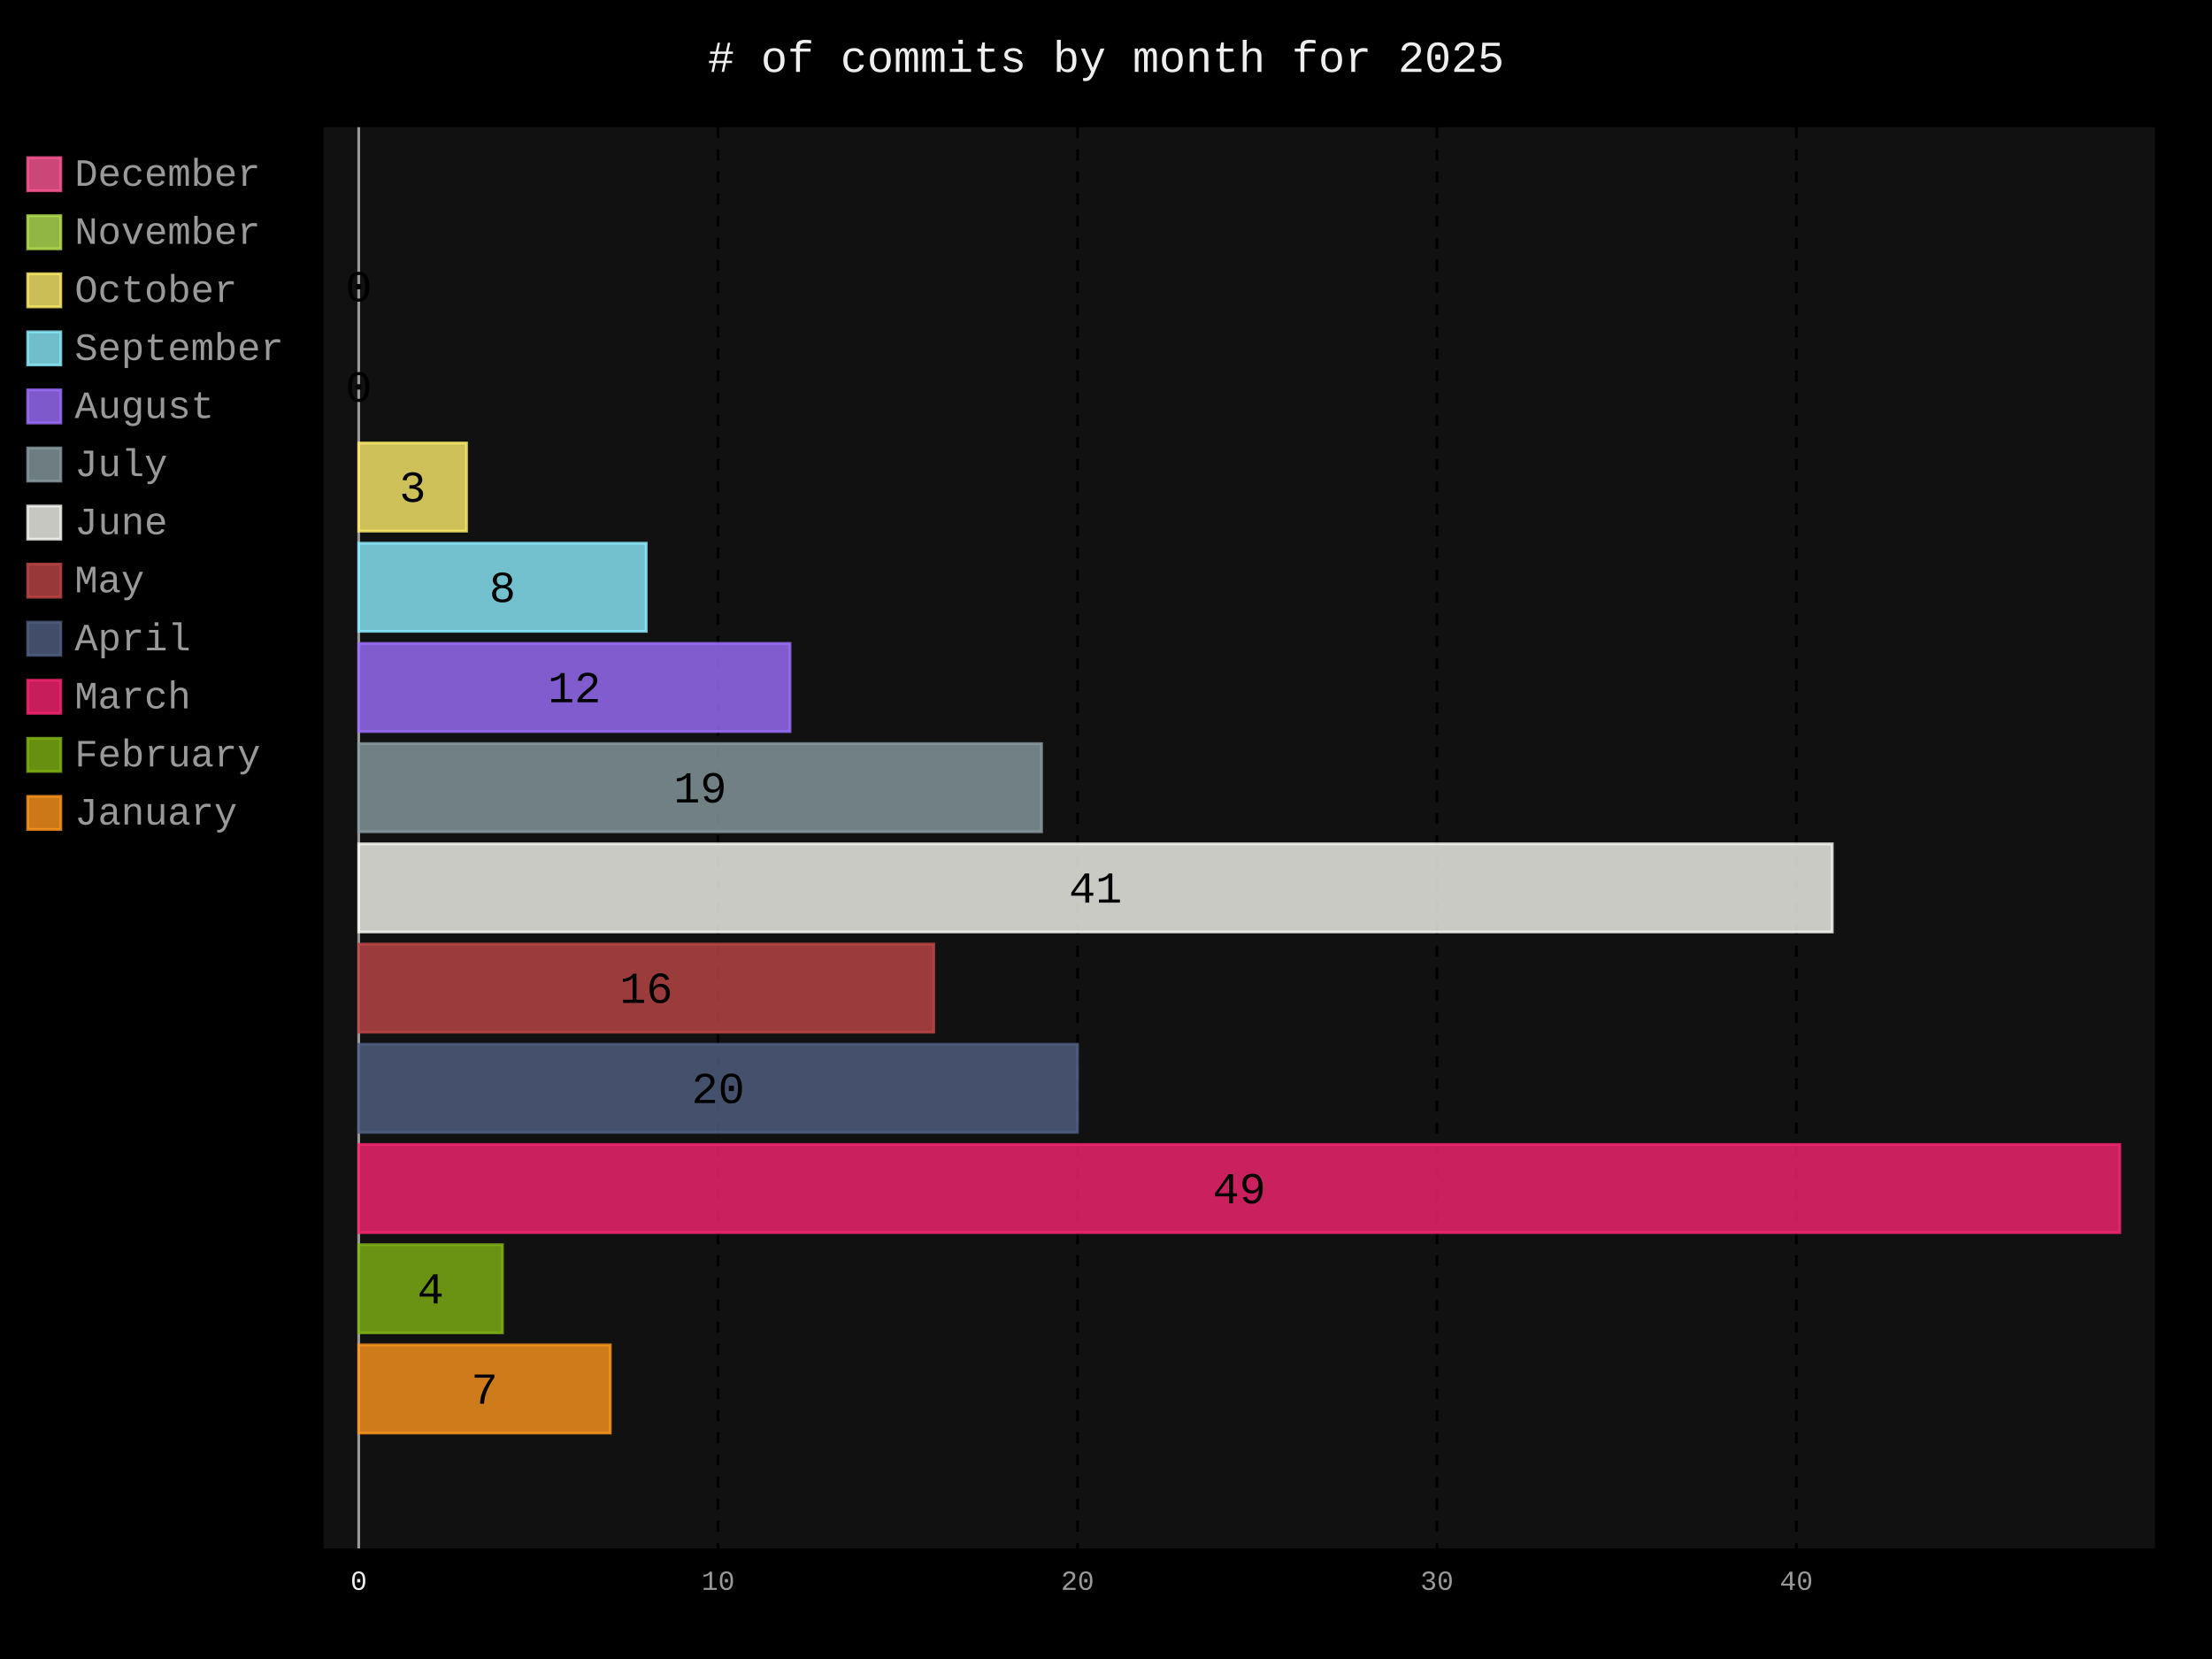
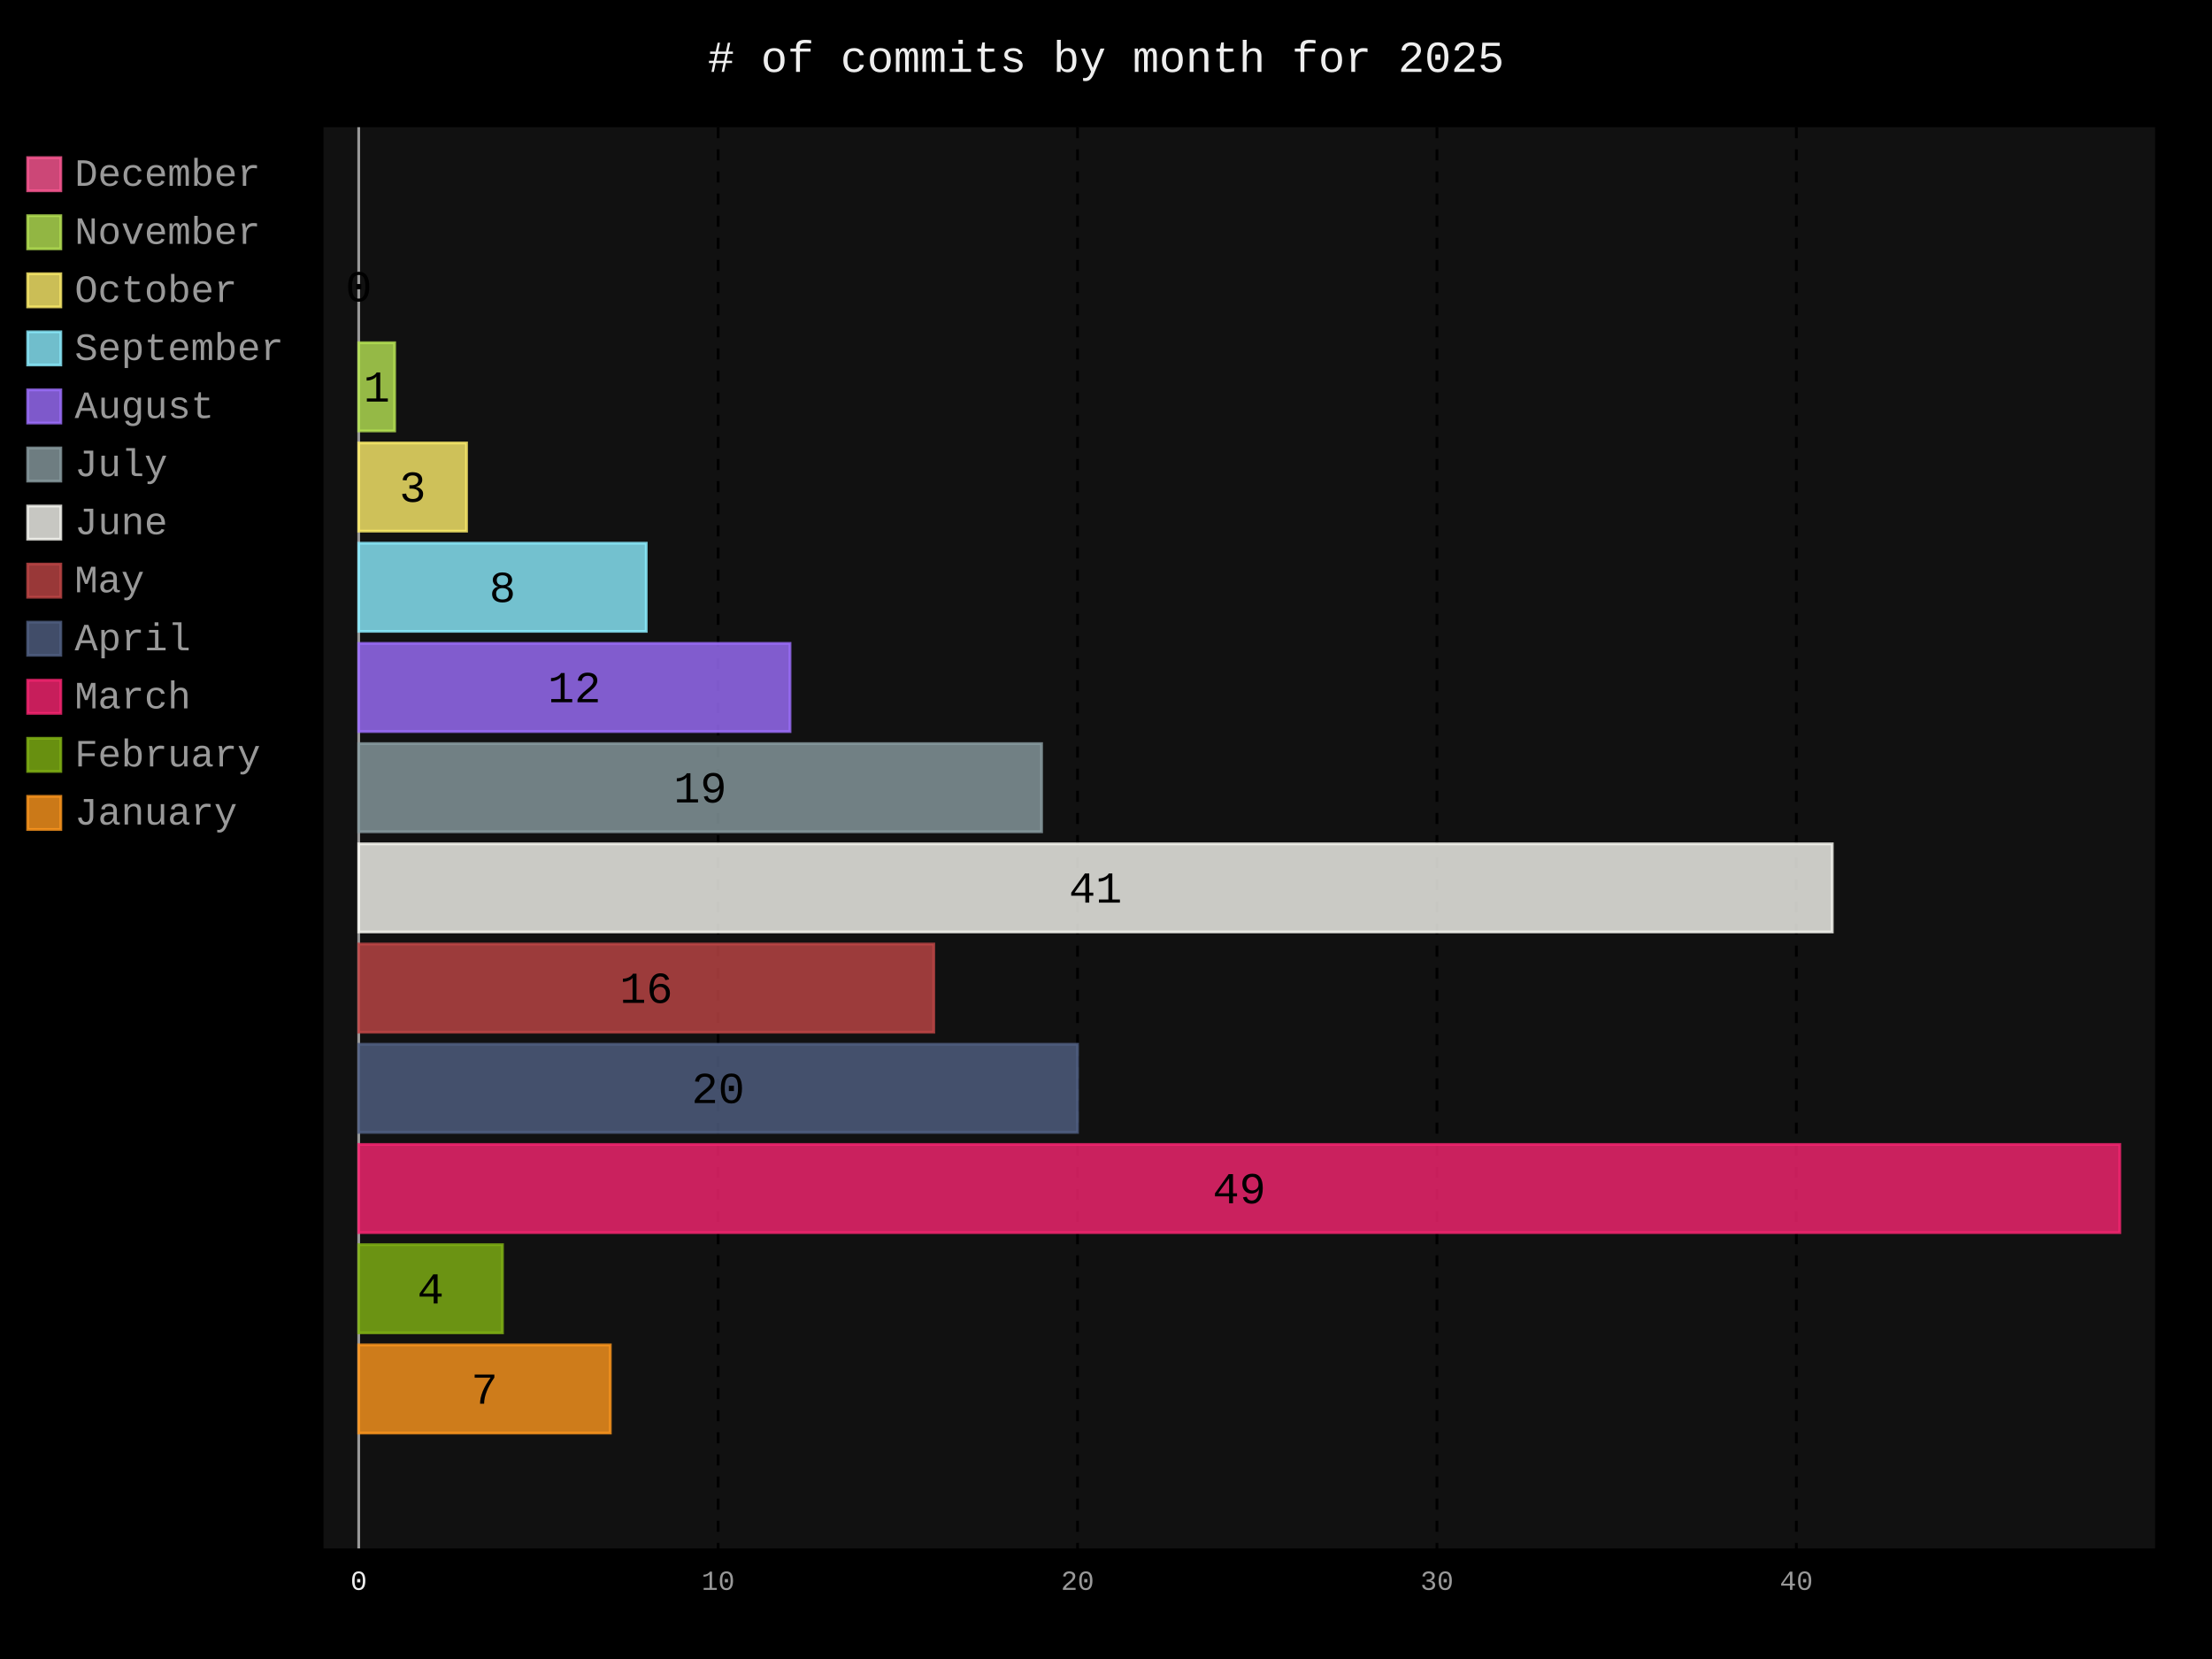
- <svg xmlns="http://www.w3.org/2000/svg" id="chart-522cd60e-125b-4e2e-a0ca-8d916406f095" class="pygal-chart" viewBox="0 0 800 600">
+ <svg xmlns="http://www.w3.org/2000/svg" id="chart-209bf6aa-4533-4edb-8713-da2b70c825f6" class="pygal-chart" viewBox="0 0 800 600">
  <defs>
-     <style type="text/css">#chart-522cd60e-125b-4e2e-a0ca-8d916406f095{-webkit-user-select:none;-webkit-font-smoothing:antialiased;font-family:Consolas,"Liberation Mono",Menlo,Courier,monospace}#chart-522cd60e-125b-4e2e-a0ca-8d916406f095 .title{font-family:Consolas,"Liberation Mono",Menlo,Courier,monospace;font-size:16px}#chart-522cd60e-125b-4e2e-a0ca-8d916406f095 .legends .legend text{font-family:Consolas,"Liberation Mono",Menlo,Courier,monospace;font-size:14px}#chart-522cd60e-125b-4e2e-a0ca-8d916406f095 .axis text{font-family:Consolas,"Liberation Mono",Menlo,Courier,monospace;font-size:10px}#chart-522cd60e-125b-4e2e-a0ca-8d916406f095 .axis text.major{font-family:Consolas,"Liberation Mono",Menlo,Courier,monospace;font-size:10px}#chart-522cd60e-125b-4e2e-a0ca-8d916406f095 .text-overlay text.value{font-family:Consolas,"Liberation Mono",Menlo,Courier,monospace;font-size:16px}#chart-522cd60e-125b-4e2e-a0ca-8d916406f095 .text-overlay text.label{font-family:Consolas,"Liberation Mono",Menlo,Courier,monospace;font-size:10px}#chart-522cd60e-125b-4e2e-a0ca-8d916406f095 .tooltip{font-family:Consolas,"Liberation Mono",Menlo,Courier,monospace;font-size:14px}#chart-522cd60e-125b-4e2e-a0ca-8d916406f095 text.no_data{font-family:Consolas,"Liberation Mono",Menlo,Courier,monospace;font-size:64px}
- #chart-522cd60e-125b-4e2e-a0ca-8d916406f095{background-color:black}#chart-522cd60e-125b-4e2e-a0ca-8d916406f095 path,#chart-522cd60e-125b-4e2e-a0ca-8d916406f095 line,#chart-522cd60e-125b-4e2e-a0ca-8d916406f095 rect,#chart-522cd60e-125b-4e2e-a0ca-8d916406f095 circle{-webkit-transition:250ms;-moz-transition:250ms;transition:250ms}#chart-522cd60e-125b-4e2e-a0ca-8d916406f095 .graph &gt; .background{fill:black}#chart-522cd60e-125b-4e2e-a0ca-8d916406f095 .plot &gt; .background{fill:#111}#chart-522cd60e-125b-4e2e-a0ca-8d916406f095 .graph{fill:#999}#chart-522cd60e-125b-4e2e-a0ca-8d916406f095 text.no_data{fill:#eee}#chart-522cd60e-125b-4e2e-a0ca-8d916406f095 .title{fill:#eee}#chart-522cd60e-125b-4e2e-a0ca-8d916406f095 .legends .legend text{fill:#999}#chart-522cd60e-125b-4e2e-a0ca-8d916406f095 .legends .legend:hover text{fill:#eee}#chart-522cd60e-125b-4e2e-a0ca-8d916406f095 .axis .line{stroke:#eee}#chart-522cd60e-125b-4e2e-a0ca-8d916406f095 .axis .guide.line{stroke:#555}#chart-522cd60e-125b-4e2e-a0ca-8d916406f095 .axis .major.line{stroke:#999}#chart-522cd60e-125b-4e2e-a0ca-8d916406f095 .axis text.major{fill:#eee}#chart-522cd60e-125b-4e2e-a0ca-8d916406f095 .axis.y .guides:hover .guide.line,#chart-522cd60e-125b-4e2e-a0ca-8d916406f095 .line-graph .axis.x .guides:hover .guide.line,#chart-522cd60e-125b-4e2e-a0ca-8d916406f095 .stackedline-graph .axis.x .guides:hover .guide.line,#chart-522cd60e-125b-4e2e-a0ca-8d916406f095 .xy-graph .axis.x .guides:hover .guide.line{stroke:#eee}#chart-522cd60e-125b-4e2e-a0ca-8d916406f095 .axis .guides:hover text{fill:#eee}#chart-522cd60e-125b-4e2e-a0ca-8d916406f095 .reactive{fill-opacity:.8;stroke-opacity:.8;stroke-width:1}#chart-522cd60e-125b-4e2e-a0ca-8d916406f095 .ci{stroke:#999}#chart-522cd60e-125b-4e2e-a0ca-8d916406f095 .reactive.active,#chart-522cd60e-125b-4e2e-a0ca-8d916406f095 .active .reactive{fill-opacity:.4;stroke-opacity:.9;stroke-width:4}#chart-522cd60e-125b-4e2e-a0ca-8d916406f095 .ci .reactive.active{stroke-width:1.5}#chart-522cd60e-125b-4e2e-a0ca-8d916406f095 .series text{fill:#eee}#chart-522cd60e-125b-4e2e-a0ca-8d916406f095 .tooltip rect{fill:#111;stroke:#eee;-webkit-transition:opacity 250ms;-moz-transition:opacity 250ms;transition:opacity 250ms}#chart-522cd60e-125b-4e2e-a0ca-8d916406f095 .tooltip .label{fill:#999}#chart-522cd60e-125b-4e2e-a0ca-8d916406f095 .tooltip .label{fill:#999}#chart-522cd60e-125b-4e2e-a0ca-8d916406f095 .tooltip .legend{font-size:.8em;fill:#555}#chart-522cd60e-125b-4e2e-a0ca-8d916406f095 .tooltip .x_label{font-size:.6em;fill:#eee}#chart-522cd60e-125b-4e2e-a0ca-8d916406f095 .tooltip .xlink{font-size:.5em;text-decoration:underline}#chart-522cd60e-125b-4e2e-a0ca-8d916406f095 .tooltip .value{font-size:1.5em}#chart-522cd60e-125b-4e2e-a0ca-8d916406f095 .bound{font-size:.5em}#chart-522cd60e-125b-4e2e-a0ca-8d916406f095 .max-value{font-size:.75em;fill:#555}#chart-522cd60e-125b-4e2e-a0ca-8d916406f095 .map-element{fill:#111;stroke:#555 !important}#chart-522cd60e-125b-4e2e-a0ca-8d916406f095 .map-element .reactive{fill-opacity:inherit;stroke-opacity:inherit}#chart-522cd60e-125b-4e2e-a0ca-8d916406f095 .color-0,#chart-522cd60e-125b-4e2e-a0ca-8d916406f095 .color-0 a:visited{stroke:#ff5995;fill:#ff5995}#chart-522cd60e-125b-4e2e-a0ca-8d916406f095 .color-1,#chart-522cd60e-125b-4e2e-a0ca-8d916406f095 .color-1 a:visited{stroke:#b6e354;fill:#b6e354}#chart-522cd60e-125b-4e2e-a0ca-8d916406f095 .color-2,#chart-522cd60e-125b-4e2e-a0ca-8d916406f095 .color-2 a:visited{stroke:#feed6c;fill:#feed6c}#chart-522cd60e-125b-4e2e-a0ca-8d916406f095 .color-3,#chart-522cd60e-125b-4e2e-a0ca-8d916406f095 .color-3 a:visited{stroke:#8cedff;fill:#8cedff}#chart-522cd60e-125b-4e2e-a0ca-8d916406f095 .color-4,#chart-522cd60e-125b-4e2e-a0ca-8d916406f095 .color-4 a:visited{stroke:#9e6ffe;fill:#9e6ffe}#chart-522cd60e-125b-4e2e-a0ca-8d916406f095 .color-5,#chart-522cd60e-125b-4e2e-a0ca-8d916406f095 .color-5 a:visited{stroke:#899ca1;fill:#899ca1}#chart-522cd60e-125b-4e2e-a0ca-8d916406f095 .color-6,#chart-522cd60e-125b-4e2e-a0ca-8d916406f095 .color-6 a:visited{stroke:#f8f8f2;fill:#f8f8f2}#chart-522cd60e-125b-4e2e-a0ca-8d916406f095 .color-7,#chart-522cd60e-125b-4e2e-a0ca-8d916406f095 .color-7 a:visited{stroke:#bf4646;fill:#bf4646}#chart-522cd60e-125b-4e2e-a0ca-8d916406f095 .color-8,#chart-522cd60e-125b-4e2e-a0ca-8d916406f095 .color-8 a:visited{stroke:#516083;fill:#516083}#chart-522cd60e-125b-4e2e-a0ca-8d916406f095 .color-9,#chart-522cd60e-125b-4e2e-a0ca-8d916406f095 .color-9 a:visited{stroke:#f92672;fill:#f92672}#chart-522cd60e-125b-4e2e-a0ca-8d916406f095 .color-10,#chart-522cd60e-125b-4e2e-a0ca-8d916406f095 .color-10 a:visited{stroke:#82b414;fill:#82b414}#chart-522cd60e-125b-4e2e-a0ca-8d916406f095 .color-11,#chart-522cd60e-125b-4e2e-a0ca-8d916406f095 .color-11 a:visited{stroke:#fd971f;fill:#fd971f}#chart-522cd60e-125b-4e2e-a0ca-8d916406f095 .text-overlay .color-0 text{fill:black}#chart-522cd60e-125b-4e2e-a0ca-8d916406f095 .text-overlay .color-1 text{fill:black}#chart-522cd60e-125b-4e2e-a0ca-8d916406f095 .text-overlay .color-2 text{fill:black}#chart-522cd60e-125b-4e2e-a0ca-8d916406f095 .text-overlay .color-3 text{fill:black}#chart-522cd60e-125b-4e2e-a0ca-8d916406f095 .text-overlay .color-4 text{fill:black}#chart-522cd60e-125b-4e2e-a0ca-8d916406f095 .text-overlay .color-5 text{fill:black}#chart-522cd60e-125b-4e2e-a0ca-8d916406f095 .text-overlay .color-6 text{fill:black}#chart-522cd60e-125b-4e2e-a0ca-8d916406f095 .text-overlay .color-7 text{fill:black}#chart-522cd60e-125b-4e2e-a0ca-8d916406f095 .text-overlay .color-8 text{fill:black}#chart-522cd60e-125b-4e2e-a0ca-8d916406f095 .text-overlay .color-9 text{fill:black}#chart-522cd60e-125b-4e2e-a0ca-8d916406f095 .text-overlay .color-10 text{fill:black}#chart-522cd60e-125b-4e2e-a0ca-8d916406f095 .text-overlay .color-11 text{fill:black}
- #chart-522cd60e-125b-4e2e-a0ca-8d916406f095 text.no_data{text-anchor:middle}#chart-522cd60e-125b-4e2e-a0ca-8d916406f095 .guide.line{fill:none}#chart-522cd60e-125b-4e2e-a0ca-8d916406f095 .centered{text-anchor:middle}#chart-522cd60e-125b-4e2e-a0ca-8d916406f095 .title{text-anchor:middle}#chart-522cd60e-125b-4e2e-a0ca-8d916406f095 .legends .legend text{fill-opacity:1}#chart-522cd60e-125b-4e2e-a0ca-8d916406f095 .axis.x text{text-anchor:middle}#chart-522cd60e-125b-4e2e-a0ca-8d916406f095 .axis.x:not(.web) text[transform]{text-anchor:start}#chart-522cd60e-125b-4e2e-a0ca-8d916406f095 .axis.x:not(.web) text[transform].backwards{text-anchor:end}#chart-522cd60e-125b-4e2e-a0ca-8d916406f095 .axis.y text{text-anchor:end}#chart-522cd60e-125b-4e2e-a0ca-8d916406f095 .axis.y text[transform].backwards{text-anchor:start}#chart-522cd60e-125b-4e2e-a0ca-8d916406f095 .axis.y2 text{text-anchor:start}#chart-522cd60e-125b-4e2e-a0ca-8d916406f095 .axis.y2 text[transform].backwards{text-anchor:end}#chart-522cd60e-125b-4e2e-a0ca-8d916406f095 .axis .guide.line{stroke-dasharray:4,4;stroke:black}#chart-522cd60e-125b-4e2e-a0ca-8d916406f095 .axis .major.guide.line{stroke-dasharray:6,6;stroke:black}#chart-522cd60e-125b-4e2e-a0ca-8d916406f095 .horizontal .axis.y .guide.line,#chart-522cd60e-125b-4e2e-a0ca-8d916406f095 .horizontal .axis.y2 .guide.line,#chart-522cd60e-125b-4e2e-a0ca-8d916406f095 .vertical .axis.x .guide.line{opacity:0}#chart-522cd60e-125b-4e2e-a0ca-8d916406f095 .horizontal .axis.always_show .guide.line,#chart-522cd60e-125b-4e2e-a0ca-8d916406f095 .vertical .axis.always_show .guide.line{opacity:1 !important}#chart-522cd60e-125b-4e2e-a0ca-8d916406f095 .axis.y .guides:hover .guide.line,#chart-522cd60e-125b-4e2e-a0ca-8d916406f095 .axis.y2 .guides:hover .guide.line,#chart-522cd60e-125b-4e2e-a0ca-8d916406f095 .axis.x .guides:hover .guide.line{opacity:1}#chart-522cd60e-125b-4e2e-a0ca-8d916406f095 .axis .guides:hover text{opacity:1}#chart-522cd60e-125b-4e2e-a0ca-8d916406f095 .nofill{fill:none}#chart-522cd60e-125b-4e2e-a0ca-8d916406f095 .subtle-fill{fill-opacity:.2}#chart-522cd60e-125b-4e2e-a0ca-8d916406f095 .dot{stroke-width:1px;fill-opacity:1;stroke-opacity:1}#chart-522cd60e-125b-4e2e-a0ca-8d916406f095 .dot.active{stroke-width:5px}#chart-522cd60e-125b-4e2e-a0ca-8d916406f095 .dot.negative{fill:transparent}#chart-522cd60e-125b-4e2e-a0ca-8d916406f095 text,#chart-522cd60e-125b-4e2e-a0ca-8d916406f095 tspan{stroke:none !important}#chart-522cd60e-125b-4e2e-a0ca-8d916406f095 .series text.active{opacity:1}#chart-522cd60e-125b-4e2e-a0ca-8d916406f095 .tooltip rect{fill-opacity:.95;stroke-width:.5}#chart-522cd60e-125b-4e2e-a0ca-8d916406f095 .tooltip text{fill-opacity:1}#chart-522cd60e-125b-4e2e-a0ca-8d916406f095 .showable{visibility:hidden}#chart-522cd60e-125b-4e2e-a0ca-8d916406f095 .showable.shown{visibility:visible}#chart-522cd60e-125b-4e2e-a0ca-8d916406f095 .gauge-background{fill:rgba(229,229,229,1);stroke:none}#chart-522cd60e-125b-4e2e-a0ca-8d916406f095 .bg-lines{stroke:black;stroke-width:2px}</style>
+     <style type="text/css">#chart-209bf6aa-4533-4edb-8713-da2b70c825f6{-webkit-user-select:none;-webkit-font-smoothing:antialiased;font-family:Consolas,"Liberation Mono",Menlo,Courier,monospace}#chart-209bf6aa-4533-4edb-8713-da2b70c825f6 .title{font-family:Consolas,"Liberation Mono",Menlo,Courier,monospace;font-size:16px}#chart-209bf6aa-4533-4edb-8713-da2b70c825f6 .legends .legend text{font-family:Consolas,"Liberation Mono",Menlo,Courier,monospace;font-size:14px}#chart-209bf6aa-4533-4edb-8713-da2b70c825f6 .axis text{font-family:Consolas,"Liberation Mono",Menlo,Courier,monospace;font-size:10px}#chart-209bf6aa-4533-4edb-8713-da2b70c825f6 .axis text.major{font-family:Consolas,"Liberation Mono",Menlo,Courier,monospace;font-size:10px}#chart-209bf6aa-4533-4edb-8713-da2b70c825f6 .text-overlay text.value{font-family:Consolas,"Liberation Mono",Menlo,Courier,monospace;font-size:16px}#chart-209bf6aa-4533-4edb-8713-da2b70c825f6 .text-overlay text.label{font-family:Consolas,"Liberation Mono",Menlo,Courier,monospace;font-size:10px}#chart-209bf6aa-4533-4edb-8713-da2b70c825f6 .tooltip{font-family:Consolas,"Liberation Mono",Menlo,Courier,monospace;font-size:14px}#chart-209bf6aa-4533-4edb-8713-da2b70c825f6 text.no_data{font-family:Consolas,"Liberation Mono",Menlo,Courier,monospace;font-size:64px}
+ #chart-209bf6aa-4533-4edb-8713-da2b70c825f6{background-color:black}#chart-209bf6aa-4533-4edb-8713-da2b70c825f6 path,#chart-209bf6aa-4533-4edb-8713-da2b70c825f6 line,#chart-209bf6aa-4533-4edb-8713-da2b70c825f6 rect,#chart-209bf6aa-4533-4edb-8713-da2b70c825f6 circle{-webkit-transition:250ms;-moz-transition:250ms;transition:250ms}#chart-209bf6aa-4533-4edb-8713-da2b70c825f6 .graph &gt; .background{fill:black}#chart-209bf6aa-4533-4edb-8713-da2b70c825f6 .plot &gt; .background{fill:#111}#chart-209bf6aa-4533-4edb-8713-da2b70c825f6 .graph{fill:#999}#chart-209bf6aa-4533-4edb-8713-da2b70c825f6 text.no_data{fill:#eee}#chart-209bf6aa-4533-4edb-8713-da2b70c825f6 .title{fill:#eee}#chart-209bf6aa-4533-4edb-8713-da2b70c825f6 .legends .legend text{fill:#999}#chart-209bf6aa-4533-4edb-8713-da2b70c825f6 .legends .legend:hover text{fill:#eee}#chart-209bf6aa-4533-4edb-8713-da2b70c825f6 .axis .line{stroke:#eee}#chart-209bf6aa-4533-4edb-8713-da2b70c825f6 .axis .guide.line{stroke:#555}#chart-209bf6aa-4533-4edb-8713-da2b70c825f6 .axis .major.line{stroke:#999}#chart-209bf6aa-4533-4edb-8713-da2b70c825f6 .axis text.major{fill:#eee}#chart-209bf6aa-4533-4edb-8713-da2b70c825f6 .axis.y .guides:hover .guide.line,#chart-209bf6aa-4533-4edb-8713-da2b70c825f6 .line-graph .axis.x .guides:hover .guide.line,#chart-209bf6aa-4533-4edb-8713-da2b70c825f6 .stackedline-graph .axis.x .guides:hover .guide.line,#chart-209bf6aa-4533-4edb-8713-da2b70c825f6 .xy-graph .axis.x .guides:hover .guide.line{stroke:#eee}#chart-209bf6aa-4533-4edb-8713-da2b70c825f6 .axis .guides:hover text{fill:#eee}#chart-209bf6aa-4533-4edb-8713-da2b70c825f6 .reactive{fill-opacity:.8;stroke-opacity:.8;stroke-width:1}#chart-209bf6aa-4533-4edb-8713-da2b70c825f6 .ci{stroke:#999}#chart-209bf6aa-4533-4edb-8713-da2b70c825f6 .reactive.active,#chart-209bf6aa-4533-4edb-8713-da2b70c825f6 .active .reactive{fill-opacity:.4;stroke-opacity:.9;stroke-width:4}#chart-209bf6aa-4533-4edb-8713-da2b70c825f6 .ci .reactive.active{stroke-width:1.5}#chart-209bf6aa-4533-4edb-8713-da2b70c825f6 .series text{fill:#eee}#chart-209bf6aa-4533-4edb-8713-da2b70c825f6 .tooltip rect{fill:#111;stroke:#eee;-webkit-transition:opacity 250ms;-moz-transition:opacity 250ms;transition:opacity 250ms}#chart-209bf6aa-4533-4edb-8713-da2b70c825f6 .tooltip .label{fill:#999}#chart-209bf6aa-4533-4edb-8713-da2b70c825f6 .tooltip .label{fill:#999}#chart-209bf6aa-4533-4edb-8713-da2b70c825f6 .tooltip .legend{font-size:.8em;fill:#555}#chart-209bf6aa-4533-4edb-8713-da2b70c825f6 .tooltip .x_label{font-size:.6em;fill:#eee}#chart-209bf6aa-4533-4edb-8713-da2b70c825f6 .tooltip .xlink{font-size:.5em;text-decoration:underline}#chart-209bf6aa-4533-4edb-8713-da2b70c825f6 .tooltip .value{font-size:1.5em}#chart-209bf6aa-4533-4edb-8713-da2b70c825f6 .bound{font-size:.5em}#chart-209bf6aa-4533-4edb-8713-da2b70c825f6 .max-value{font-size:.75em;fill:#555}#chart-209bf6aa-4533-4edb-8713-da2b70c825f6 .map-element{fill:#111;stroke:#555 !important}#chart-209bf6aa-4533-4edb-8713-da2b70c825f6 .map-element .reactive{fill-opacity:inherit;stroke-opacity:inherit}#chart-209bf6aa-4533-4edb-8713-da2b70c825f6 .color-0,#chart-209bf6aa-4533-4edb-8713-da2b70c825f6 .color-0 a:visited{stroke:#ff5995;fill:#ff5995}#chart-209bf6aa-4533-4edb-8713-da2b70c825f6 .color-1,#chart-209bf6aa-4533-4edb-8713-da2b70c825f6 .color-1 a:visited{stroke:#b6e354;fill:#b6e354}#chart-209bf6aa-4533-4edb-8713-da2b70c825f6 .color-2,#chart-209bf6aa-4533-4edb-8713-da2b70c825f6 .color-2 a:visited{stroke:#feed6c;fill:#feed6c}#chart-209bf6aa-4533-4edb-8713-da2b70c825f6 .color-3,#chart-209bf6aa-4533-4edb-8713-da2b70c825f6 .color-3 a:visited{stroke:#8cedff;fill:#8cedff}#chart-209bf6aa-4533-4edb-8713-da2b70c825f6 .color-4,#chart-209bf6aa-4533-4edb-8713-da2b70c825f6 .color-4 a:visited{stroke:#9e6ffe;fill:#9e6ffe}#chart-209bf6aa-4533-4edb-8713-da2b70c825f6 .color-5,#chart-209bf6aa-4533-4edb-8713-da2b70c825f6 .color-5 a:visited{stroke:#899ca1;fill:#899ca1}#chart-209bf6aa-4533-4edb-8713-da2b70c825f6 .color-6,#chart-209bf6aa-4533-4edb-8713-da2b70c825f6 .color-6 a:visited{stroke:#f8f8f2;fill:#f8f8f2}#chart-209bf6aa-4533-4edb-8713-da2b70c825f6 .color-7,#chart-209bf6aa-4533-4edb-8713-da2b70c825f6 .color-7 a:visited{stroke:#bf4646;fill:#bf4646}#chart-209bf6aa-4533-4edb-8713-da2b70c825f6 .color-8,#chart-209bf6aa-4533-4edb-8713-da2b70c825f6 .color-8 a:visited{stroke:#516083;fill:#516083}#chart-209bf6aa-4533-4edb-8713-da2b70c825f6 .color-9,#chart-209bf6aa-4533-4edb-8713-da2b70c825f6 .color-9 a:visited{stroke:#f92672;fill:#f92672}#chart-209bf6aa-4533-4edb-8713-da2b70c825f6 .color-10,#chart-209bf6aa-4533-4edb-8713-da2b70c825f6 .color-10 a:visited{stroke:#82b414;fill:#82b414}#chart-209bf6aa-4533-4edb-8713-da2b70c825f6 .color-11,#chart-209bf6aa-4533-4edb-8713-da2b70c825f6 .color-11 a:visited{stroke:#fd971f;fill:#fd971f}#chart-209bf6aa-4533-4edb-8713-da2b70c825f6 .text-overlay .color-0 text{fill:black}#chart-209bf6aa-4533-4edb-8713-da2b70c825f6 .text-overlay .color-1 text{fill:black}#chart-209bf6aa-4533-4edb-8713-da2b70c825f6 .text-overlay .color-2 text{fill:black}#chart-209bf6aa-4533-4edb-8713-da2b70c825f6 .text-overlay .color-3 text{fill:black}#chart-209bf6aa-4533-4edb-8713-da2b70c825f6 .text-overlay .color-4 text{fill:black}#chart-209bf6aa-4533-4edb-8713-da2b70c825f6 .text-overlay .color-5 text{fill:black}#chart-209bf6aa-4533-4edb-8713-da2b70c825f6 .text-overlay .color-6 text{fill:black}#chart-209bf6aa-4533-4edb-8713-da2b70c825f6 .text-overlay .color-7 text{fill:black}#chart-209bf6aa-4533-4edb-8713-da2b70c825f6 .text-overlay .color-8 text{fill:black}#chart-209bf6aa-4533-4edb-8713-da2b70c825f6 .text-overlay .color-9 text{fill:black}#chart-209bf6aa-4533-4edb-8713-da2b70c825f6 .text-overlay .color-10 text{fill:black}#chart-209bf6aa-4533-4edb-8713-da2b70c825f6 .text-overlay .color-11 text{fill:black}
+ #chart-209bf6aa-4533-4edb-8713-da2b70c825f6 text.no_data{text-anchor:middle}#chart-209bf6aa-4533-4edb-8713-da2b70c825f6 .guide.line{fill:none}#chart-209bf6aa-4533-4edb-8713-da2b70c825f6 .centered{text-anchor:middle}#chart-209bf6aa-4533-4edb-8713-da2b70c825f6 .title{text-anchor:middle}#chart-209bf6aa-4533-4edb-8713-da2b70c825f6 .legends .legend text{fill-opacity:1}#chart-209bf6aa-4533-4edb-8713-da2b70c825f6 .axis.x text{text-anchor:middle}#chart-209bf6aa-4533-4edb-8713-da2b70c825f6 .axis.x:not(.web) text[transform]{text-anchor:start}#chart-209bf6aa-4533-4edb-8713-da2b70c825f6 .axis.x:not(.web) text[transform].backwards{text-anchor:end}#chart-209bf6aa-4533-4edb-8713-da2b70c825f6 .axis.y text{text-anchor:end}#chart-209bf6aa-4533-4edb-8713-da2b70c825f6 .axis.y text[transform].backwards{text-anchor:start}#chart-209bf6aa-4533-4edb-8713-da2b70c825f6 .axis.y2 text{text-anchor:start}#chart-209bf6aa-4533-4edb-8713-da2b70c825f6 .axis.y2 text[transform].backwards{text-anchor:end}#chart-209bf6aa-4533-4edb-8713-da2b70c825f6 .axis .guide.line{stroke-dasharray:4,4;stroke:black}#chart-209bf6aa-4533-4edb-8713-da2b70c825f6 .axis .major.guide.line{stroke-dasharray:6,6;stroke:black}#chart-209bf6aa-4533-4edb-8713-da2b70c825f6 .horizontal .axis.y .guide.line,#chart-209bf6aa-4533-4edb-8713-da2b70c825f6 .horizontal .axis.y2 .guide.line,#chart-209bf6aa-4533-4edb-8713-da2b70c825f6 .vertical .axis.x .guide.line{opacity:0}#chart-209bf6aa-4533-4edb-8713-da2b70c825f6 .horizontal .axis.always_show .guide.line,#chart-209bf6aa-4533-4edb-8713-da2b70c825f6 .vertical .axis.always_show .guide.line{opacity:1 !important}#chart-209bf6aa-4533-4edb-8713-da2b70c825f6 .axis.y .guides:hover .guide.line,#chart-209bf6aa-4533-4edb-8713-da2b70c825f6 .axis.y2 .guides:hover .guide.line,#chart-209bf6aa-4533-4edb-8713-da2b70c825f6 .axis.x .guides:hover .guide.line{opacity:1}#chart-209bf6aa-4533-4edb-8713-da2b70c825f6 .axis .guides:hover text{opacity:1}#chart-209bf6aa-4533-4edb-8713-da2b70c825f6 .nofill{fill:none}#chart-209bf6aa-4533-4edb-8713-da2b70c825f6 .subtle-fill{fill-opacity:.2}#chart-209bf6aa-4533-4edb-8713-da2b70c825f6 .dot{stroke-width:1px;fill-opacity:1;stroke-opacity:1}#chart-209bf6aa-4533-4edb-8713-da2b70c825f6 .dot.active{stroke-width:5px}#chart-209bf6aa-4533-4edb-8713-da2b70c825f6 .dot.negative{fill:transparent}#chart-209bf6aa-4533-4edb-8713-da2b70c825f6 text,#chart-209bf6aa-4533-4edb-8713-da2b70c825f6 tspan{stroke:none !important}#chart-209bf6aa-4533-4edb-8713-da2b70c825f6 .series text.active{opacity:1}#chart-209bf6aa-4533-4edb-8713-da2b70c825f6 .tooltip rect{fill-opacity:.95;stroke-width:.5}#chart-209bf6aa-4533-4edb-8713-da2b70c825f6 .tooltip text{fill-opacity:1}#chart-209bf6aa-4533-4edb-8713-da2b70c825f6 .showable{visibility:hidden}#chart-209bf6aa-4533-4edb-8713-da2b70c825f6 .showable.shown{visibility:visible}#chart-209bf6aa-4533-4edb-8713-da2b70c825f6 .gauge-background{fill:rgba(229,229,229,1);stroke:none}#chart-209bf6aa-4533-4edb-8713-da2b70c825f6 .bg-lines{stroke:black;stroke-width:2px}</style>
  </defs>
  <g class="graph horizontalbar-graph horizontal">
    <rect x="0" y="0" width="800" height="600" class="background" />
    <g transform="translate(117, 46)" class="plot">
      <rect x="0" y="0" width="662.4" height="514" class="background" />
      <g class="axis x always_show">
        <g class="guides">
          <path d="M12.738 0 v514" class="axis major line" />
          <text x="12.738" y="529.0" class="major">0</text>
        </g>
        <g class="guides">
          <path d="M142.723 0 v514" class="guide line" />
          <text x="142.723" y="529.0" class="">10</text>
        </g>
        <g class="guides">
          <path d="M272.707 0 v514" class="guide line" />
          <text x="272.707" y="529.0" class="">20</text>
        </g>
        <g class="guides">
          <path d="M402.691 0 v514" class="guide line" />
          <text x="402.691" y="529.0" class="">30</text>
        </g>
        <g class="guides">
          <path d="M532.676 0 v514" class="guide line" />
          <text x="532.676" y="529.0" class="">40</text>
        </g>
      </g>
      <g class="series serie-11 color-11">
        <g class="bars">
          <g class="bar">
            <rect x="12.738" y="440.393" rx="0" ry="0" width="90.989" height="31.894" class="rect reactive tooltip-trigger" />
          </g>
        </g>
      </g>
      <g class="series serie-10 color-10">
        <g class="bars">
          <g class="bar">
            <rect x="12.738" y="404.149" rx="0" ry="0" width="51.994" height="31.894" class="rect reactive tooltip-trigger" />
          </g>
        </g>
      </g>
      <g class="series serie-9 color-9">
        <g class="bars">
          <g class="bar">
            <rect x="12.738" y="367.905" rx="0" ry="0" width="636.923" height="31.894" class="rect reactive tooltip-trigger" />
          </g>
        </g>
      </g>
      <g class="series serie-8 color-8">
        <g class="bars">
          <g class="bar">
            <rect x="12.738" y="331.662" rx="0" ry="0" width="259.969" height="31.894" class="rect reactive tooltip-trigger" />
          </g>
        </g>
      </g>
      <g class="series serie-7 color-7">
        <g class="bars">
          <g class="bar">
            <rect x="12.738" y="295.418" rx="0" ry="0" width="207.975" height="31.894" class="rect reactive tooltip-trigger" />
          </g>
        </g>
      </g>
      <g class="series serie-6 color-6">
        <g class="bars">
          <g class="bar">
            <rect x="12.738" y="259.175" rx="0" ry="0" width="532.936" height="31.894" class="rect reactive tooltip-trigger" />
          </g>
        </g>
      </g>
      <g class="series serie-5 color-5">
        <g class="bars">
          <g class="bar">
            <rect x="12.738" y="222.931" rx="0" ry="0" width="246.97" height="31.894" class="rect reactive tooltip-trigger" />
          </g>
        </g>
      </g>
      <g class="series serie-4 color-4">
        <g class="bars">
          <g class="bar">
            <rect x="12.738" y="186.687" rx="0" ry="0" width="155.981" height="31.894" class="rect reactive tooltip-trigger" />
          </g>
        </g>
      </g>
      <g class="series serie-3 color-3">
        <g class="bars">
          <g class="bar">
            <rect x="12.738" y="150.444" rx="0" ry="0" width="103.987" height="31.894" class="rect reactive tooltip-trigger" />
          </g>
        </g>
      </g>
      <g class="series serie-2 color-2">
        <g class="bars">
          <g class="bar">
            <rect x="12.738" y="114.2" rx="0" ry="0" width="38.995" height="31.894" class="rect reactive tooltip-trigger" />
          </g>
        </g>
      </g>
      <g class="series serie-1 color-1">
        <g class="bars">
          <g class="bar">
-             <rect x="12.738" y="77.957" rx="0" ry="0" height="31.894" class="rect reactive tooltip-trigger" />
+             <rect x="12.738" y="77.957" rx="0" ry="0" width="12.998" height="31.894" class="rect reactive tooltip-trigger" />
          </g>
        </g>
      </g>
      <g class="series serie-0 color-0">
        <g class="bars">
          <g class="bar">
            <rect x="12.738" y="41.713" rx="0" ry="0" height="31.894" class="rect reactive tooltip-trigger" />
          </g>
        </g>
      </g>
    </g>
    <g class="titles">
      <text x="400.0" y="26" class="title plot_title"># of commits by month for 2025</text>
    </g>
    <g transform="translate(117, 46)" class="plot overlay">
      <g class="series serie-11 color-11" />
      <g class="series serie-10 color-10" />
      <g class="series serie-9 color-9" />
      <g class="series serie-8 color-8" />
      <g class="series serie-7 color-7" />
      <g class="series serie-6 color-6" />
      <g class="series serie-5 color-5" />
      <g class="series serie-4 color-4" />
      <g class="series serie-3 color-3" />
      <g class="series serie-2 color-2" />
      <g class="series serie-1 color-1" />
      <g class="series serie-0 color-0" />
    </g>
    <g transform="translate(117, 46)" class="plot text-overlay">
      <g class="series serie-11 color-11">
        <text text-anchor="middle" x="58.233" y="461.673" class="value">7</text>
      </g>
      <g class="series serie-10 color-10">
        <text text-anchor="middle" x="38.735" y="425.429" class="value">4</text>
      </g>
      <g class="series serie-9 color-9">
        <text text-anchor="middle" x="331.2" y="389.186" class="value">49</text>
      </g>
      <g class="series serie-8 color-8">
        <text text-anchor="middle" x="142.723" y="352.942" class="value">20</text>
      </g>
      <g class="series serie-7 color-7">
        <text text-anchor="middle" x="116.726" y="316.699" class="value">16</text>
      </g>
      <g class="series serie-6 color-6">
        <text text-anchor="middle" x="279.206" y="280.455" class="value">41</text>
      </g>
      <g class="series serie-5 color-5">
        <text text-anchor="middle" x="136.224" y="244.212" class="value">19</text>
      </g>
      <g class="series serie-4 color-4">
        <text text-anchor="middle" x="90.729" y="207.968" class="value">12</text>
      </g>
      <g class="series serie-3 color-3">
        <text text-anchor="middle" x="64.732" y="171.724" class="value">8</text>
      </g>
      <g class="series serie-2 color-2">
        <text text-anchor="middle" x="32.236" y="135.481" class="value">3</text>
      </g>
      <g class="series serie-1 color-1">
-         <text text-anchor="middle" x="12.738" y="99.237" class="value">0</text>
+         <text text-anchor="middle" x="19.238" y="99.237" class="value">1</text>
      </g>
      <g class="series serie-0 color-0">
        <text text-anchor="middle" x="12.738" y="62.994" class="value">0</text>
      </g>
    </g>
    <g transform="translate(117, 46)" class="plot tooltip-overlay">
      <g transform="translate(0 0)" style="opacity: 0" class="tooltip">
        <rect rx="0" ry="0" width="0" height="0" class="tooltip-box" />
        <g class="text" />
      </g>
    </g>
    <g transform="translate(10, 56)" class="legends">
      <g id="activate-serie-0" class="legend reactive activate-serie">
        <rect x="0.0" y="1.0" width="12" height="12" class="color-0 reactive" />
        <text x="17.0" y="11.2">December</text>
      </g>
      <g id="activate-serie-1" class="legend reactive activate-serie">
        <rect x="0.0" y="22.0" width="12" height="12" class="color-1 reactive" />
        <text x="17.0" y="32.2">November</text>
      </g>
      <g id="activate-serie-2" class="legend reactive activate-serie">
        <rect x="0.0" y="43.0" width="12" height="12" class="color-2 reactive" />
        <text x="17.0" y="53.2">October</text>
      </g>
      <g id="activate-serie-3" class="legend reactive activate-serie">
        <rect x="0.0" y="64.0" width="12" height="12" class="color-3 reactive" />
        <text x="17.0" y="74.2">September</text>
      </g>
      <g id="activate-serie-4" class="legend reactive activate-serie">
        <rect x="0.0" y="85.0" width="12" height="12" class="color-4 reactive" />
        <text x="17.0" y="95.2">August</text>
      </g>
      <g id="activate-serie-5" class="legend reactive activate-serie">
        <rect x="0.0" y="106.0" width="12" height="12" class="color-5 reactive" />
        <text x="17.0" y="116.2">July</text>
      </g>
      <g id="activate-serie-6" class="legend reactive activate-serie">
        <rect x="0.0" y="127.0" width="12" height="12" class="color-6 reactive" />
        <text x="17.0" y="137.2">June</text>
      </g>
      <g id="activate-serie-7" class="legend reactive activate-serie">
        <rect x="0.0" y="148.0" width="12" height="12" class="color-7 reactive" />
        <text x="17.0" y="158.2">May</text>
      </g>
      <g id="activate-serie-8" class="legend reactive activate-serie">
        <rect x="0.0" y="169.0" width="12" height="12" class="color-8 reactive" />
        <text x="17.0" y="179.2">April</text>
      </g>
      <g id="activate-serie-9" class="legend reactive activate-serie">
        <rect x="0.0" y="190.0" width="12" height="12" class="color-9 reactive" />
        <text x="17.0" y="200.2">March</text>
      </g>
      <g id="activate-serie-10" class="legend reactive activate-serie">
        <rect x="0.0" y="211.0" width="12" height="12" class="color-10 reactive" />
        <text x="17.0" y="221.2">February</text>
      </g>
      <g id="activate-serie-11" class="legend reactive activate-serie">
        <rect x="0.0" y="232.0" width="12" height="12" class="color-11 reactive" />
        <text x="17.0" y="242.2">January</text>
      </g>
    </g>
    <g transform="translate(790, 56)" class="legends" />
  </g>
</svg>
